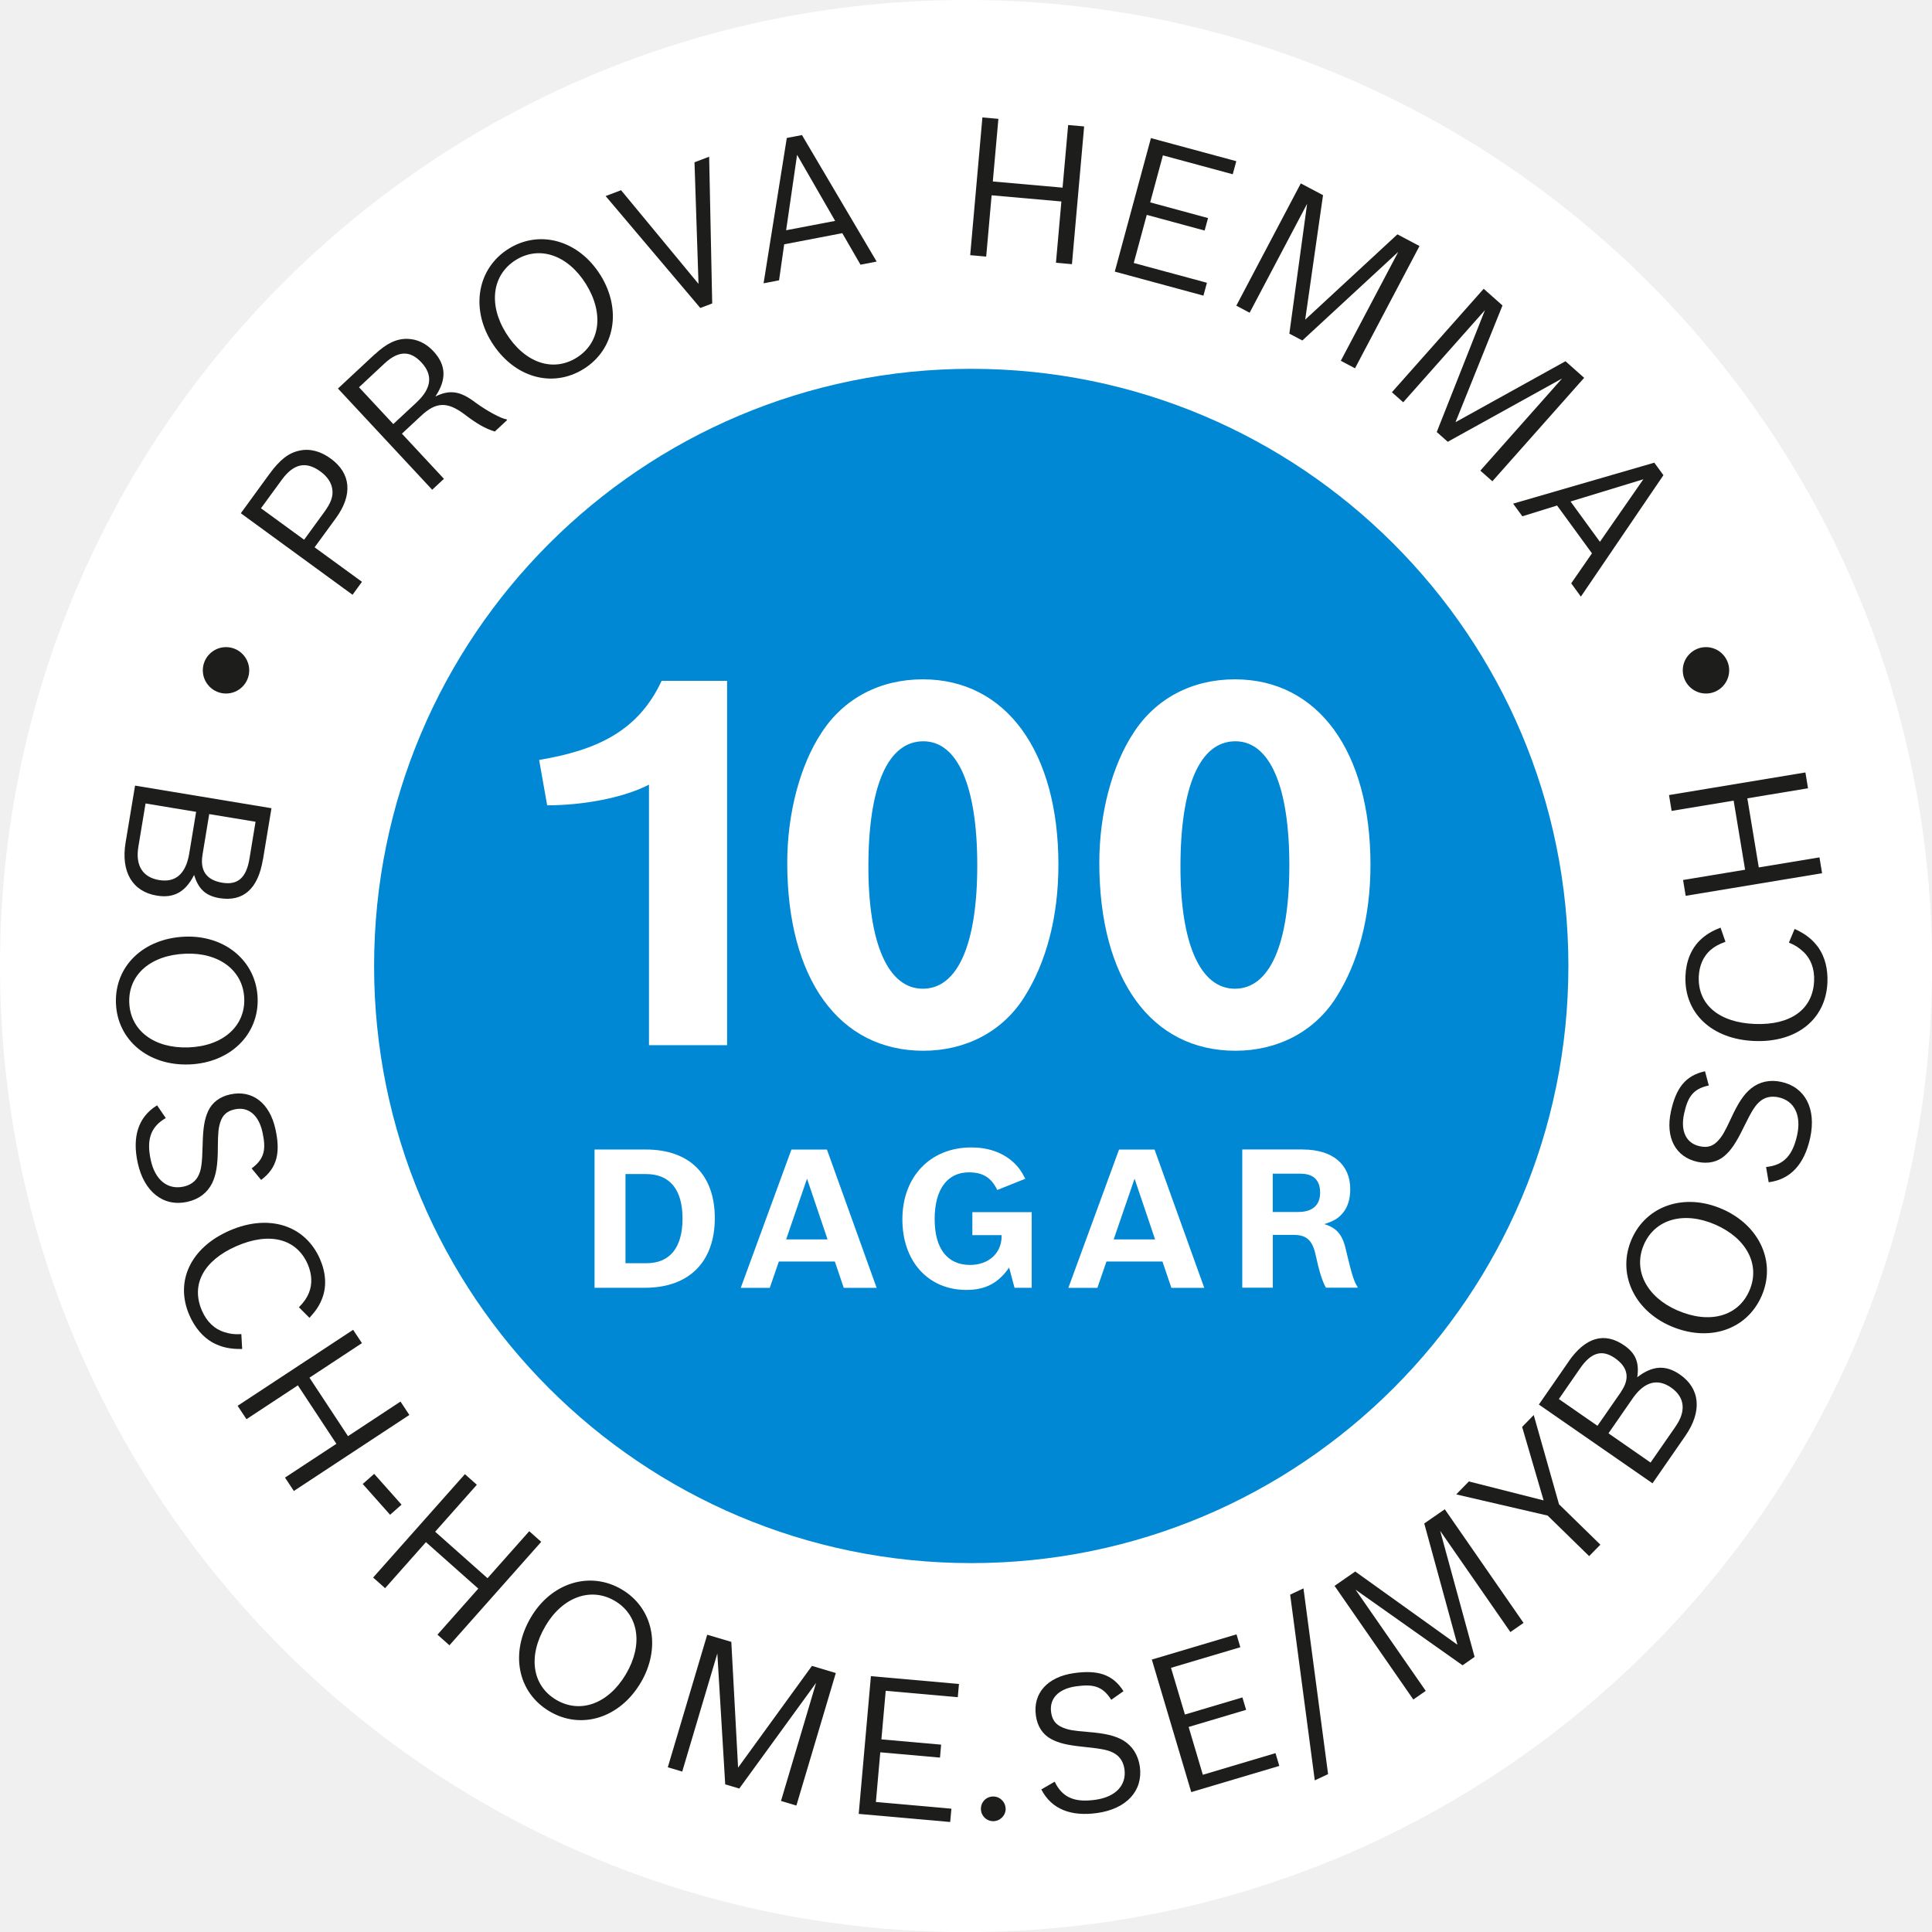
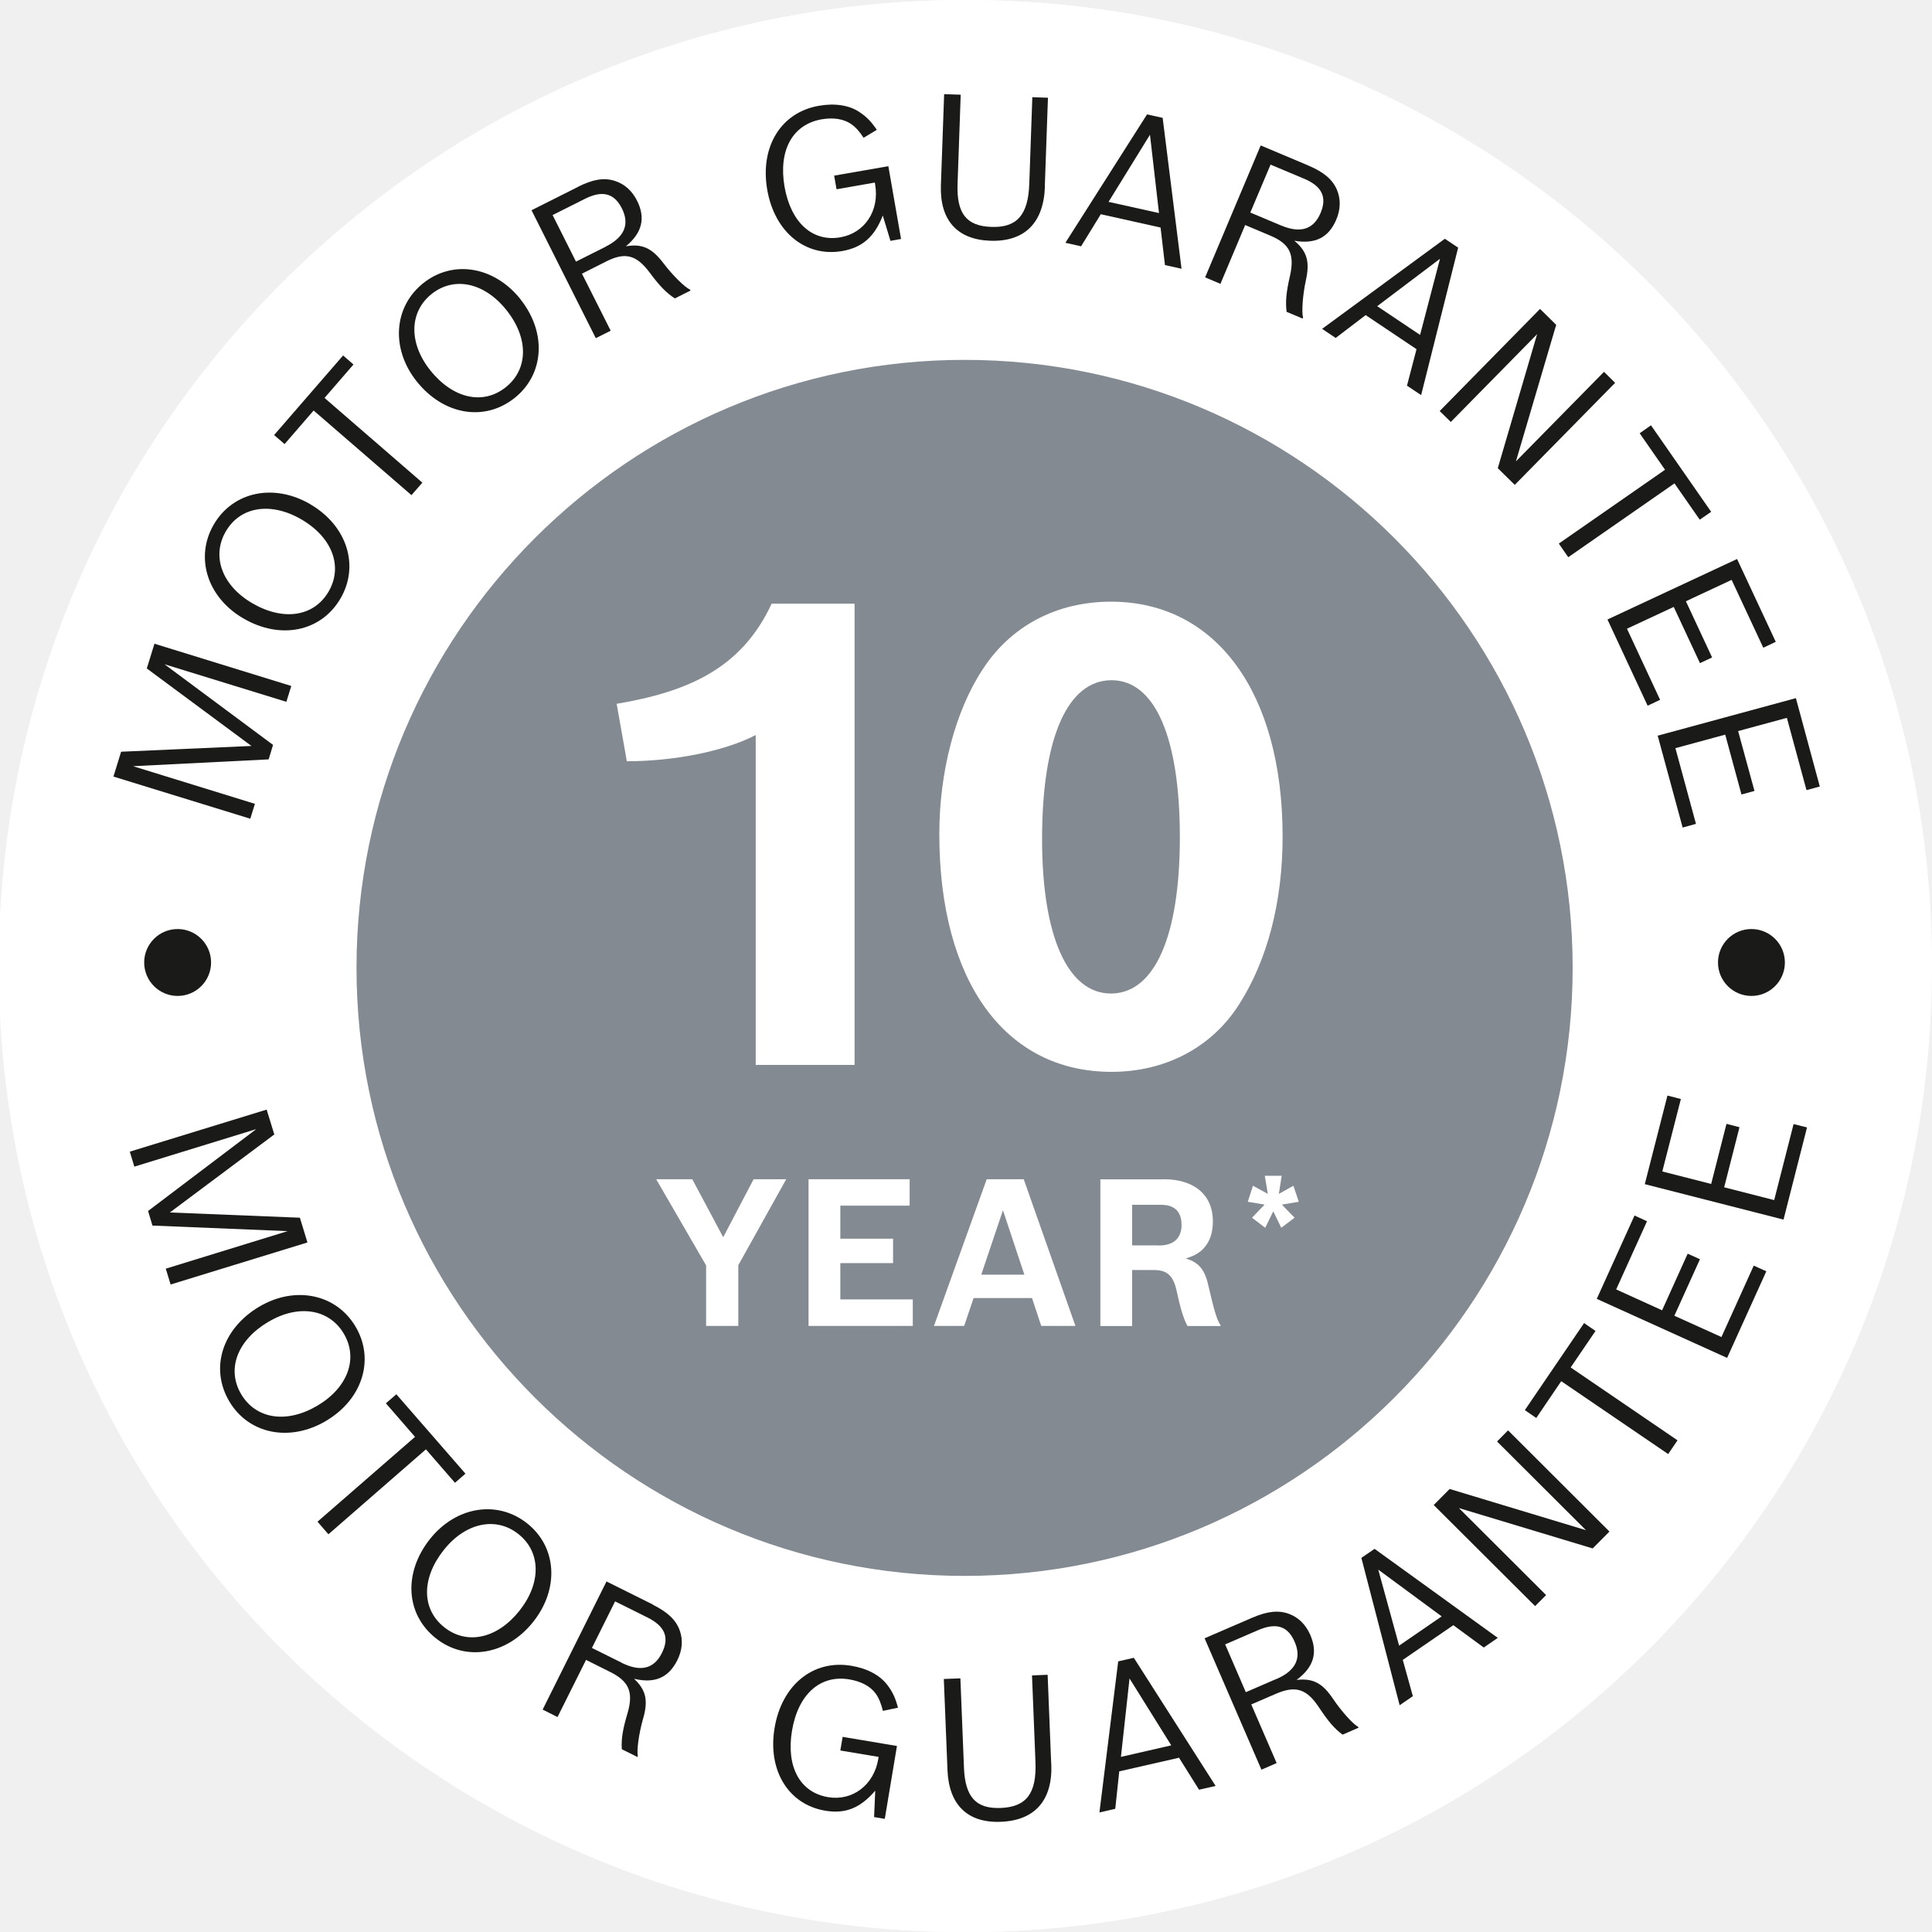
- <svg xmlns="http://www.w3.org/2000/svg" id="Lager_1" data-name="Lager 1" viewBox="0 0 259.77 259.77">
-   <defs>
-     <style>
-       .cls-1 {
-         fill: #1d1d1b;
-       }
- 
-       .cls-2 {
-         fill: #fff;
-       }
- 
-       .cls-3 {
-         fill: #0088d4;
-       }
-     </style>
-   </defs>
-   <circle class="cls-2" cx="129.89" cy="129.89" r="129.89" />
+ <svg xmlns="http://www.w3.org/2000/svg" id="Ebene_1" data-name="Ebene 1" viewBox="0 0 184.25 184.25">
+   <circle cx="92.01" cy="92.13" r="92.13" style="fill: #fff;" />
+   <path d="M184.25,92.13c0,50.88-41.25,92.13-92.13,92.13S0,143.01,0,92.13,41.25,0,92.13,0s92.13,41.25,92.13,92.13" style="fill: #fff;" />
+   <polygon points="16.2 115.63 28.6 116.13 29.32 118.49 16.27 122.5 15.81 120.99 27.43 117.41 14.54 116.88 14.12 115.49 24.44 107.68 12.81 111.26 12.38 109.83 25.43 105.82 26.16 108.19 16.2 115.63" style="fill: #1a1a18;" />
+   <path d="M25.59,126.06c-2.97,1.76-4,4.52-2.59,6.9,1.41,2.38,4.33,2.83,7.26,1.1,2.91-1.72,3.93-4.5,2.53-6.87-1.4-2.37-4.34-2.83-7.19-1.13M31.11,135.5c-3.48,2.06-7.39,1.27-9.24-1.85-1.88-3.17-.67-6.95,2.86-9.04,3.42-2.02,7.34-1.21,9.18,1.91,1.85,3.12.66,6.93-2.81,8.98" style="fill: #1a1a18;" />
+   <polygon points="36.8 133.83 37.8 132.97 44.39 140.54 43.39 141.41 40.62 138.22 31.32 146.32 30.28 145.12 39.58 137.03 36.8 133.83" style="fill: #1a1a18;" />
  <g>
-     <path class="cls-3" d="M130.59,210.17c44.34,0,80.29-35.95,80.29-80.29s-35.95-80.29-80.29-80.29-80.29,35.95-80.29,80.29,35.94,80.29,80.29,80.29" />
-     <path class="cls-2" d="M166.11,99.67c4.61,0,7.25,6.03,7.25,16.67s-2.64,16.6-7.32,16.6-7.32-6.1-7.32-16.4c0-10.91,2.64-16.87,7.39-16.87M166.04,91.34c-5.76,0-10.64,2.57-13.62,7.18-2.91,4.4-4.61,10.91-4.61,17.48,0,15.65,6.98,25.28,18.3,25.28,5.69,0,10.64-2.57,13.55-7.18,2.98-4.68,4.61-10.84,4.61-17.82,0-15.25-7.05-24.94-18.23-24.94M124.15,99.67c4.61,0,7.25,6.03,7.25,16.67s-2.64,16.6-7.32,16.6-7.32-6.1-7.32-16.4c0-10.91,2.64-16.87,7.39-16.87M124.08,91.34c-5.76,0-10.64,2.57-13.62,7.18-2.91,4.4-4.61,10.91-4.61,17.48,0,15.65,6.98,25.28,18.3,25.28,5.69,0,10.64-2.57,13.55-7.18,2.98-4.68,4.61-10.84,4.61-17.82,0-15.25-7.05-24.94-18.23-24.94M88.96,91.54c-3.18,6.84-8.81,9.35-16.47,10.64l1.08,6.1c4.88,0,10.3-1.02,13.69-2.78v35.03h10.5v-48.99h-8.81Z" />
+     <path d="M42.32,147.82c-2.15,2.71-2.12,5.65.05,7.37,2.17,1.72,5.06,1.08,7.17-1.58,2.1-2.65,2.05-5.61-.1-7.31-2.15-1.71-5.06-1.08-7.12,1.52M50.86,154.66c-2.51,3.17-6.45,3.83-9.29,1.58-2.89-2.29-3.12-6.24-.57-9.46,2.47-3.11,6.41-3.76,9.26-1.51,2.85,2.25,3.1,6.23.6,9.39" style="fill: #1a1a18;" />
+     <path d="M59.29,158.58c1.8.89,3.08.58,3.84-.95.73-1.47.29-2.54-1.39-3.38l-3.08-1.53-2.21,4.44,2.84,1.41ZM62.28,153.05c1.42.71,2.2,1.46,2.55,2.46.32.9.24,1.87-.24,2.83-.84,1.67-2.16,2.23-4.12,1.76,1.15,1.08,1.37,2.09.84,3.88-.39,1.38-.6,2.96-.48,3.49l-.04.09-1.49-.74c-.06-.99.08-1.88.56-3.48.56-1.98.12-2.99-1.65-3.88l-2.32-1.16-2.72,5.45-1.42-.71,6.09-12.22,4.44,2.21Z" style="fill: #1a1a18;" />
+     <path d="M83.47,170.77c-1.42,1.66-2.85,2.24-4.78,1.91-3.5-.59-5.5-3.84-4.82-7.89.68-4.09,3.67-6.54,7.31-5.93,1.53.25,2.75.91,3.45,1.84.51.67.76,1.23,1.01,2.16l-1.44.3c-.19-.75-.38-1.21-.69-1.65-.52-.71-1.39-1.16-2.51-1.35-2.79-.47-4.89,1.43-5.47,4.9-.57,3.43.76,5.88,3.44,6.33,2.34.39,4.38-1.16,4.79-3.65l.03-.19-3.65-.61.22-1.3,5.18.87-1.16,6.95-1.02-.17.11-2.52Z" style="fill: #1a1a18;" />
+     <path d="M100.26,168.22c.14,3.45-1.54,5.39-4.81,5.52-3.17.13-4.96-1.62-5.09-4.92l-.35-8.7,1.58-.06.34,8.51c.11,2.82,1.15,3.95,3.52,3.85,2.44-.1,3.42-1.4,3.3-4.38l-.33-8.26,1.49-.06.34,8.49Z" style="fill: #1a1a18;" />
  </g>
+   <path d="M107.72,160.08l-.82,7.47,4.8-1.1-3.98-6.38ZM104.85,172.85l1.79-14.41,1.49-.34,7.8,12.22-1.58.36-1.91-3.05-5.7,1.3-.38,3.57-1.51.35Z" style="fill: #1a1a18;" />
+   <path d="M121.72,160.13c1.84-.79,2.43-1.99,1.75-3.55-.65-1.51-1.76-1.86-3.48-1.12l-3.15,1.36,1.97,4.56,2.91-1.26ZM119.42,154.28c1.46-.63,2.53-.74,3.53-.36.9.34,1.58,1.02,2.01,2,.74,1.72.31,3.09-1.31,4.29,1.57-.18,2.48.3,3.51,1.85.81,1.19,1.88,2.37,2.36,2.62l.04.09-1.52.66c-.8-.59-1.38-1.28-2.3-2.67-1.15-1.71-2.21-2.02-4.03-1.24l-2.38,1.03,2.42,5.59-1.45.63-5.42-12.53,4.56-1.97Z" style="fill: #1a1a18;" />
+   <path d="M131.44,149.69l1.99,7.25,4.06-2.79-6.05-4.46ZM133.48,162.62l-3.65-14.05,1.26-.86,11.75,8.49-1.34.92-2.9-2.13-4.82,3.31.96,3.46-1.27.87Z" style="fill: #1a1a18;" />
+   <polygon points="138.25 142 151.25 145.93 142.77 137.47 143.82 136.41 153.49 146.06 151.89 147.67 139.13 143.82 147.45 152.12 146.4 153.17 136.73 143.53 138.25 142" style="fill: #1a1a18;" />
+   <polygon points="146.51 135.23 145.42 134.48 151.07 126.18 152.16 126.93 149.79 130.41 159.98 137.36 159.09 138.67 148.89 131.72 146.51 135.23" style="fill: #1a1a18;" />
+   <polygon points="155.88 115.92 157.07 116.47 154.13 122.97 158.51 124.96 160.95 119.56 162.12 120.09 159.68 125.48 164.17 127.51 167.25 120.7 168.45 121.24 164.71 129.5 152.28 123.87 155.88 115.92" style="fill: #1a1a18;" />
+   <polygon points="159.02 104.48 160.3 104.81 158.53 111.72 163.19 112.91 164.65 107.18 165.89 107.5 164.43 113.23 169.2 114.45 171.05 107.2 172.33 107.52 170.09 116.31 156.86 112.93 159.02 104.48" style="fill: #1a1a18;" />
  <g>
-     <path class="cls-2" d="M86.83,154.56c5.88,0,9.28,3.38,9.28,9.23s-3.43,9.36-9.41,9.36h-6.76v-18.59h6.89ZM86.91,169.85c3.17,0,4.86-2.11,4.86-6.01s-1.72-5.98-4.89-5.98h-2.78v11.99h2.81Z" />
-     <path class="cls-2" d="M112.26,169.62h-7.54l-1.22,3.54h-3.9l6.81-18.59h4.78l6.68,18.59h-4.42l-1.2-3.54ZM105.71,166.65h5.56l-2.76-8.17-2.81,8.17Z" />
-     <path class="cls-2" d="M135.69,170.42c-1.46,2.11-3.2,3.02-5.75,3.02-5.12,0-8.61-3.82-8.61-9.49s3.69-9.67,9.28-9.67c2.21,0,4.13.65,5.56,1.92.73.65,1.17,1.27,1.69,2.29l-3.77,1.51c-.81-1.66-1.92-2.37-3.82-2.37-2.91,0-4.6,2.31-4.6,6.29s1.72,6.16,4.76,6.16c2.5,0,4.24-1.59,4.24-3.85v-.16h-3.93v-3.09h7.98v10.17h-2.31l-.73-2.73Z" />
-     <path class="cls-2" d="M156.31,169.62h-7.54l-1.22,3.54h-3.9l6.81-18.59h4.78l6.68,18.59h-4.42l-1.2-3.54ZM149.75,166.65h5.56l-2.76-8.17-2.81,8.17Z" />
-     <path class="cls-2" d="M175.18,154.56c3.98,0,6.37,2,6.37,5.33,0,1.33-.34,2.42-1.01,3.22-.62.73-1.22,1.09-2.5,1.48,1.77.52,2.52,1.48,2.99,3.72.68,2.89,1.07,4.16,1.51,4.73v.1h-4.26c-.52-.94-.88-2.11-1.4-4.47-.42-1.9-1.22-2.63-2.91-2.63h-2.83v7.1h-4.11v-18.59h8.16ZM174.56,162.96c1.9,0,2.94-.91,2.94-2.6s-.91-2.55-2.65-2.55h-3.72v5.15h3.43Z" />
+     <path d="M16.94,88.6c1.76,0,3.19,1.43,3.19,3.19s-1.43,3.19-3.19,3.19-3.19-1.43-3.19-3.19,1.43-3.19,3.19-3.19" style="fill: #1a1a18;" />
+     <path d="M167.03,88.6c1.76,0,3.19,1.43,3.19,3.19s-1.43,3.19-3.19,3.19-3.19-1.43-3.19-3.19,1.43-3.19,3.19-3.19" style="fill: #1a1a18;" />
  </g>
-   <path class="cls-1" d="M35.34,115.61c-.65,3.92-2.65,5.67-5.83,5.15-1.85-.31-2.83-1.21-3.41-3.12-1.17,2.31-2.74,3.16-5.02,2.78-3.28-.54-4.85-3.2-4.19-7.15l1.27-7.64,18.34,3.04-1.15,6.95ZM18.6,113.89c-.41,2.49.59,4.08,2.8,4.44,2.21.37,3.59-.85,4.04-3.55l.93-5.62-6.8-1.13-.97,5.85ZM27.23,114.93c-.36,2.15.54,3.41,2.67,3.76,2.08.34,3.22-.68,3.64-3.22l.82-4.98-6.23-1.03-.9,5.46Z" />
-   <path class="cls-1" d="M25.45,143.12c-5.51.21-9.67-3.28-9.86-8.21-.19-5.01,3.7-8.75,9.29-8.97,5.4-.21,9.57,3.31,9.76,8.24s-3.7,8.73-9.18,8.94ZM24.96,128.23c-4.7.18-7.72,2.82-7.58,6.58s3.36,6.19,7.98,6.02c4.6-.17,7.62-2.84,7.48-6.58s-3.36-6.2-7.88-6.02Z" />
-   <path class="cls-1" d="M33.85,157.09c1.76-1.32,1.93-2.6,1.44-4.86-.5-2.31-1.9-3.47-3.73-3.07-1.04.23-1.62.75-1.94,1.73-.25.8-.31,1.37-.33,3.37,0,2.4-.23,3.72-.78,4.85-.65,1.29-1.79,2.15-3.34,2.49-3.2.7-5.8-1.35-6.65-5.23-.75-3.43,0-6.15,2.6-7.75l1.17,1.71c-2.15,1.24-2.58,3.04-2.02,5.65.58,2.67,2.26,4.03,4.4,3.57.89-.19,1.56-.66,1.94-1.35.46-.84.57-1.67.64-4.37.05-2.19.25-3.38.74-4.44.52-1.15,1.57-1.94,2.97-2.24,2.97-.65,5.31,1.16,6.08,4.69.66,3.02.3,5.15-1.93,6.81l-1.26-1.53Z" />
-   <path class="cls-1" d="M32.56,181.38c-1.69.03-2.81-.25-3.98-.87-1.32-.75-2.38-2-3.11-3.66-1.99-4.55.16-9.1,5.38-11.38,5.26-2.3,10.17-.76,12.17,3.81.81,1.86.92,3.71.29,5.32-.36.93-.82,1.63-1.7,2.59l-1.42-1.42c.69-.7,1.05-1.23,1.34-1.92.48-1.18.43-2.52-.16-3.88-1.5-3.43-5.14-4.36-9.58-2.42-4.43,1.94-6.16,5.19-4.63,8.69.65,1.48,1.68,2.47,3.02,2.88.72.22,1.33.32,2.27.26l.11,2Z" />
-   <path class="cls-1" d="M48.67,180.59l-7.06,4.65,5.18,7.86,7.06-4.65,1.19,1.8-15.53,10.22-1.19-1.8,6.91-4.54-5.18-7.86-6.91,4.55-1.19-1.8,15.53-10.22,1.19,1.8Z" />
-   <path class="cls-1" d="M53.99,202.31l-1.54,1.36-3.68-4.14,1.54-1.36,3.68,4.14Z" />
-   <path class="cls-1" d="M64.12,199.63l-5.61,6.32,7.04,6.25,5.61-6.32,1.61,1.43-12.34,13.91-1.61-1.43,5.49-6.19-7.04-6.25-5.49,6.19-1.61-1.43,12.34-13.9,1.61,1.43Z" />
-   <path class="cls-1" d="M86.14,226.26c-2.81,4.75-7.99,6.36-12.24,3.85-4.32-2.55-5.36-7.85-2.51-12.66,2.75-4.66,7.96-6.26,12.21-3.74,4.25,2.51,5.34,7.83,2.54,12.56ZM73.35,218.61c-2.4,4.05-1.81,8.02,1.43,9.94,3.25,1.92,7.03.53,9.38-3.45,2.34-3.96,1.74-7.94-1.49-9.85-3.22-1.9-7.03-.53-9.33,3.37Z" />
-   <path class="cls-1" d="M99.24,237.67l9.93-13.68,3.21.96-5.3,17.82-2.07-.62,4.72-15.88-10.33,14.21-1.89-.56-1.06-17.6-4.72,15.88-1.94-.58,5.3-17.82,3.24.96.91,16.9Z" />
+   <polygon points="23.98 71.14 14 63.75 14.73 61.39 27.78 65.42 27.31 66.93 15.69 63.35 26.04 71.04 25.62 72.42 12.69 73.07 24.31 76.66 23.87 78.08 10.82 74.06 11.55 71.69 23.98 71.14" style="fill: #1a1a18;" />
+   <path d="M24.03,57.51c2.98,1.75,5.9,1.31,7.3-1.08,1.4-2.39.37-5.16-2.56-6.88-2.92-1.71-5.84-1.26-7.23,1.12-1.39,2.37-.37,5.16,2.49,6.84M29.61,48.1c3.49,2.05,4.69,5.85,2.86,8.98-1.86,3.18-5.75,3.96-9.29,1.88-3.43-2.01-4.62-5.83-2.78-8.96,1.84-3.13,5.74-3.94,9.22-1.9" style="fill: #1a1a18;" />
+   <polygon points="27.14 42.35 26.14 41.49 32.72 33.9 33.71 34.76 30.95 37.95 40.28 46.03 39.24 47.22 29.91 39.15 27.14 42.35" style="fill: #1a1a18;" />
  <g>
-     <path class="cls-1" d="M128.94,226.41l-.16,1.79-9.69-.86-.58,6.53,8.03.71-.15,1.74-8.03-.71-.59,6.68,10.15.9-.16,1.79-12.3-1.09,1.64-18.52,11.84,1.05Z" />
-     <path class="cls-1" d="M135.22,243.18c.01.91-.73,1.67-1.64,1.69-.94.01-1.67-.71-1.69-1.64-.01-.94.71-1.67,1.64-1.68.91-.01,1.67.73,1.68,1.64Z" />
-     <path class="cls-1" d="M149.41,228.54c-1.18-1.86-2.45-2.12-4.74-1.8-2.34.33-3.6,1.63-3.34,3.49.15,1.06.63,1.67,1.58,2.06.78.31,1.34.42,3.34.58,2.39.19,3.69.51,4.78,1.14,1.23.75,2,1.95,2.23,3.52.45,3.24-1.78,5.68-5.72,6.24-3.48.49-6.13-.46-7.53-3.17l1.8-1.04c1.07,2.24,2.83,2.81,5.49,2.43,2.7-.38,4.19-1.95,3.89-4.11-.13-.9-.54-1.6-1.21-2.04-.81-.52-1.62-.69-4.31-.97-2.18-.22-3.35-.5-4.38-1.07-1.11-.61-1.82-1.71-2.01-3.13-.42-3.01,1.56-5.21,5.14-5.71,3.06-.43,5.16.09,6.64,2.43l-1.63,1.15Z" />
+     <path d="M41.03,35.31c2.15,2.7,5.02,3.35,7.19,1.63,2.17-1.72,2.21-4.68.1-7.34-2.1-2.65-4.99-3.28-7.15-1.57-2.15,1.71-2.21,4.68-.14,7.28M49.64,28.55c2.52,3.17,2.27,7.15-.57,9.41-2.89,2.29-6.79,1.61-9.34-1.6-2.47-3.11-2.2-7.1.64-9.36,2.84-2.26,6.77-1.6,9.28,1.55" style="fill: #1a1a18;" />
+     <path d="M57.76,23.52c1.79-.9,2.31-2.12,1.55-3.64-.74-1.47-1.87-1.75-3.54-.91l-3.07,1.54,2.23,4.44,2.83-1.42ZM55.13,17.81c1.42-.71,2.48-.89,3.5-.56.92.29,1.64.93,2.12,1.88.84,1.67.49,3.07-1.06,4.36,1.55-.27,2.49.16,3.61,1.65.87,1.14,2.01,2.26,2.51,2.48l.04.09-1.49.75c-.83-.54-1.46-1.19-2.45-2.53-1.25-1.64-2.32-1.89-4.09-1l-2.32,1.17,2.74,5.44-1.42.71-6.13-12.2,4.44-2.23Z" style="fill: #1a1a18;" />
+     <path d="M84.19,20.55c-.79,2.04-1.95,3.05-3.86,3.39-3.5.61-6.46-1.8-7.16-5.84-.71-4.08,1.29-7.38,4.92-8.01,1.52-.27,2.9-.06,3.86.59.7.46,1.13.91,1.67,1.7l-1.26.76c-.42-.64-.76-1.01-1.2-1.32-.73-.49-1.7-.63-2.81-.44-2.78.49-4.13,2.97-3.53,6.43.6,3.42,2.67,5.29,5.33,4.82,2.33-.41,3.74-2.55,3.31-5.03l-.03-.19-3.65.64-.23-1.3,5.17-.9,1.21,6.94-1.01.18-.73-2.41Z" style="fill: #1a1a18;" />
+     <path d="M99.65,17.81c-.12,3.45-1.94,5.26-5.21,5.15-3.17-.11-4.82-1.98-4.71-5.28l.31-8.7,1.58.05-.3,8.51c-.1,2.82.85,4.02,3.22,4.1,2.44.09,3.52-1.14,3.62-4.11l.29-8.26,1.49.05-.3,8.49Z" style="fill: #1a1a18;" />
  </g>
-   <path class="cls-1" d="M166.26,219.76l.51,1.72-9.32,2.77,1.87,6.28,7.73-2.3.5,1.67-7.73,2.3,1.91,6.43,9.77-2.91.51,1.72-11.84,3.52-5.3-17.82,11.39-3.39Z" />
-   <path class="cls-1" d="M175.26,213.57l3.31,24.97-1.79.84-3.31-24.97,1.79-.84Z" />
-   <path class="cls-1" d="M195.96,221.14l-4.46-16.3,2.76-1.91,10.59,15.28-1.77,1.23-9.44-13.61,4.63,16.95-1.62,1.13-14.39-10.17,9.44,13.61-1.67,1.16-10.59-15.28,2.78-1.93,13.76,9.86Z" />
-   <path class="cls-1" d="M195.79,200.94l1.71-1.75,10.05,2.55-2.89-9.88,1.56-1.6,3.4,12,5.56,5.43-1.51,1.54-5.58-5.45-12.3-2.85Z" />
-   <path class="cls-1" d="M210.91,183.06c2.27-3.27,4.83-4,7.48-2.16,1.54,1.07,2.04,2.3,1.75,4.28,2.05-1.59,3.83-1.68,5.73-.37,2.74,1.9,3.01,4.97.73,8.26l-4.41,6.37-15.28-10.59,4.01-5.79ZM217.94,187.15c1.25-1.79.97-3.31-.8-4.54-1.73-1.2-3.2-.77-4.67,1.35l-2.87,4.15,5.19,3.6,3.16-4.55ZM225.31,191.77c1.44-2.07,1.21-3.94-.63-5.21-1.84-1.27-3.61-.77-5.17,1.48l-3.24,4.68,5.66,3.93,3.38-4.87Z" />
-   <path class="cls-1" d="M231.56,162.56c5.05,2.21,7.28,7.16,5.3,11.69-2.01,4.6-7.14,6.27-12.27,4.03-4.96-2.17-7.18-7.14-5.2-11.67s7.13-6.25,12.16-4.05ZM225.52,176.18c4.31,1.89,8.18.83,9.69-2.63,1.51-3.45-.33-7.04-4.57-8.89-4.21-1.84-8.1-.76-9.6,2.67s.33,7.04,4.47,8.85Z" />
+   <path d="M109.67,12.85l-3.95,6.4,4.81,1.07-.86-7.47ZM101.6,23.16l7.79-12.25,1.49.33,1.8,14.39-1.58-.35-.42-3.58-5.7-1.27-1.88,3.06-1.51-.34Z" style="fill: #1a1a18;" />
+   <path d="M122.17,21.5c1.85.78,3.11.38,3.77-1.19.64-1.51.13-2.56-1.6-3.28l-3.17-1.33-1.93,4.57,2.92,1.23ZM124.8,15.8c1.46.62,2.28,1.32,2.7,2.3.37.88.36,1.85-.06,2.84-.73,1.72-2.01,2.36-4,2.02,1.21,1.01,1.5,2,1.09,3.81-.3,1.41-.41,3-.26,3.52l-.04.09-1.53-.64c-.12-.98-.04-1.88.34-3.51.43-2.01-.07-2.99-1.9-3.76l-2.39-1.01-2.36,5.61-1.46-.62,5.3-12.58,4.58,1.93Z" style="fill: #1a1a18;" />
+   <path d="M137.34,24.67l-6,4.53,4.09,2.74,1.9-7.27ZM126.09,31.36l11.7-8.59,1.27.85-3.53,14.06-1.35-.9.91-3.48-4.85-3.25-2.86,2.18-1.28-.86Z" style="fill: #1a1a18;" />
+   <polygon points="148.41 30.98 144.57 44 152.97 35.46 154.03 36.51 144.46 46.24 142.84 44.65 146.59 31.87 138.36 40.24 137.3 39.2 146.87 29.46 148.41 30.98" style="fill: #1a1a18;" />
+   <polygon points="156.37 41.32 157.45 40.56 163.19 48.81 162.1 49.56 159.69 46.1 149.56 53.14 148.66 51.84 158.79 44.8 156.37 41.32" style="fill: #1a1a18;" />
+   <polygon points="169.35 61.21 168.16 61.77 165.14 55.3 160.78 57.34 163.28 62.7 162.12 63.24 159.62 57.88 155.16 59.96 158.32 66.74 157.13 67.3 153.3 59.08 165.66 53.31 169.35 61.21" style="fill: #1a1a18;" />
+   <polygon points="173.55 75.01 172.28 75.35 170.41 68.46 165.76 69.72 167.32 75.43 166.08 75.77 164.53 70.06 159.78 71.35 161.74 78.57 160.47 78.92 158.09 70.16 171.27 66.58 173.55 75.01" style="fill: #1a1a18;" />
  <g>
-     <path class="cls-1" d="M229.76,145.95c-2.15.46-2.84,1.56-3.33,3.83-.5,2.31.29,3.95,2.11,4.34,1.04.23,1.79,0,2.48-.76.56-.62.85-1.12,1.7-2.93,1-2.18,1.75-3.29,2.73-4.09,1.13-.9,2.52-1.21,4.07-.87,3.2.7,4.72,3.63,3.87,7.52-.75,3.43-2.55,5.59-5.58,5.97l-.35-2.05c2.47-.23,3.61-1.69,4.18-4.3.58-2.67-.38-4.61-2.51-5.07-.89-.19-1.69-.05-2.33.42-.76.58-1.21,1.28-2.4,3.71-.96,1.97-1.63,2.97-2.52,3.74-.95.83-2.24,1.11-3.63.81-2.97-.65-4.35-3.26-3.58-6.79.66-3.02,1.87-4.81,4.58-5.39l.51,1.92Z" />
-     <path class="cls-1" d="M241.3,124.9c1.54.71,2.42,1.44,3.21,2.52.86,1.26,1.27,2.83,1.2,4.65-.19,4.96-4.11,8.12-9.8,7.9-5.74-.22-9.48-3.74-9.29-8.73.08-2.03.79-3.74,2.06-4.92.73-.67,1.45-1.12,2.66-1.59l.66,1.9c-.92.33-1.48.65-2.05,1.14-.94.85-1.48,2.08-1.54,3.56-.14,3.74,2.73,6.17,7.56,6.35s7.8-1.99,7.95-5.81c.06-1.61-.43-2.96-1.46-3.91-.55-.51-1.06-.87-1.93-1.22l.77-1.84Z" />
-     <path class="cls-1" d="M226.3,118.32l8.34-1.38-1.54-9.29-8.34,1.38-.35-2.13,18.34-3.04.35,2.13-8.16,1.35,1.54,9.29,8.16-1.35.35,2.13-18.34,3.04-.35-2.13Z" />
+     <path d="M91.99,34.32c-31.97,0-57.99,26.01-57.99,57.98s26.01,57.99,57.99,57.99,57.99-26.01,57.99-57.99-26.01-57.98-57.99-57.98" style="fill: #838a91;" />
+     <path d="M81.5,57.57v43.99h-9.43v-31.46c-3.04,1.58-7.91,2.5-12.29,2.5l-.97-5.48c6.88-1.16,11.93-3.41,14.78-9.55h7.91Z" style="fill: #fff;" />
+     <path d="M99.38,80.02c0,9.25,2.43,14.73,6.57,14.73s6.57-5.42,6.57-14.91-2.37-14.97-6.51-14.97-6.63,5.35-6.63,15.15M122.32,79.77c0,6.27-1.46,11.8-4.14,16-2.62,4.14-7.06,6.45-12.17,6.45-10.16,0-16.43-8.64-16.43-22.69,0-5.9,1.52-11.74,4.14-15.7,2.68-4.14,7.06-6.45,12.23-6.45,10.04,0,16.37,8.7,16.37,22.39" style="fill: #fff;" />
  </g>
-   <path class="cls-1" d="M36.26,63.69c1.38-1.89,2.56-2.8,4-3.1,1.38-.31,2.82.06,4.21,1.07,2.73,1.99,2.98,4.87.7,8l-2.87,3.93,6.37,4.64-1.27,1.74-15.02-10.96,3.89-5.34ZM43.6,68.85c.9-1.24,1.22-2.11,1.08-3.07-.12-.89-.66-1.7-1.6-2.39-1.95-1.42-3.61-1.05-5.2,1.13l-2.79,3.82,5.8,4.23,2.71-3.72Z" />
-   <path class="cls-1" d="M50.41,47.63c1.58-1.47,2.91-2.1,4.36-2.07,1.3.03,2.5.59,3.49,1.65,1.74,1.86,1.81,3.82.28,6.1,1.93-.94,3.32-.75,5.34.78,1.58,1.16,3.49,2.19,4.22,2.29l.09.1-1.66,1.54c-1.29-.4-2.36-1-4.17-2.38-2.26-1.66-3.75-1.59-5.73.26l-2.59,2.41,5.65,6.07-1.58,1.47-12.67-13.61,4.95-4.61ZM56.03,54.08c2-1.86,2.21-3.66.63-5.35-1.52-1.64-3.11-1.58-4.97.15l-3.42,3.19,4.61,4.95,3.16-2.94Z" />
-   <path class="cls-1" d="M80.72,36.96c2.92,4.68,1.96,10.02-2.23,12.64-4.26,2.66-9.43,1.14-12.39-3.6-2.86-4.59-1.89-9.95,2.3-12.56s9.41-1.12,12.32,3.53ZM68.04,44.79c2.49,3.99,6.28,5.3,9.48,3.31,3.2-2,3.71-5.99,1.26-9.92-2.44-3.9-6.25-5.2-9.43-3.22-3.18,1.98-3.71,5.99-1.31,9.83Z" />
-   <path class="cls-1" d="M83.51,25.58l10.41,12.59-.54-16.35,1.97-.75.41,19.73-1.6.61-12.73-15.05,2.09-.79Z" />
-   <g>
-     <path class="cls-1" d="M102.67,38.08l3.12-19.53,2.04-.39,10.04,17.01-2.17.42-2.45-4.24-7.81,1.5-.69,4.84-2.07.4ZM107.17,20.83l-1.47,10.13,6.59-1.26-5.11-8.87Z" />
-     <path class="cls-1" d="M134.24,15.98l-.75,8.42,9.38.83.75-8.42,2.15.19-1.64,18.52-2.15-.19.73-8.24-9.38-.83-.73,8.24-2.15-.19,1.64-18.52,2.15.19Z" />
-   </g>
-   <path class="cls-1" d="M166.22,21.7l-.47,1.73-9.39-2.54-1.71,6.32,7.78,2.11-.46,1.68-7.78-2.11-1.75,6.47,9.84,2.66-.47,1.73-11.92-3.23,4.86-17.95,11.47,3.1Z" />
-   <path class="cls-1" d="M175.48,42.99l12.41-11.48,2.97,1.57-8.67,16.44-1.91-1.01,7.73-14.65-12.9,11.92-1.75-.92,2.39-17.46-7.73,14.65-1.79-.95,8.67-16.44,2.99,1.58-2.4,16.75Z" />
-   <path class="cls-1" d="M195.71,56.76l14.78-8.19,2.51,2.23-12.34,13.91-1.62-1.43,10.99-12.39-15.37,8.51-1.48-1.31,6.48-16.39-10.99,12.39-1.52-1.35,12.34-13.91,2.53,2.24-6.32,15.7Z" />
-   <path class="cls-1" d="M203.44,67.72l18.99-5.51,1.23,1.68-11.1,16.33-1.3-1.79,2.79-4.03-4.69-6.43-4.67,1.45-1.24-1.7ZM220.96,64.44l-9.79,2.99,3.95,5.42,5.84-8.41Z" />
-   <g>
-     <path class="cls-1" d="M30.39,93.25c1.72,0,3.12-1.4,3.12-3.12s-1.4-3.12-3.12-3.12-3.12,1.4-3.12,3.12,1.4,3.12,3.12,3.12" />
-     <path class="cls-1" d="M229.38,93.25c1.72,0,3.12-1.4,3.12-3.12s-1.4-3.12-3.12-3.12-3.12,1.4-3.12,3.12,1.4,3.12,3.12,3.12" />
-   </g>
+   <polygon points="62.58 112.46 66.02 112.46 68.97 117.99 71.87 112.46 74.98 112.46 70.41 120.66 70.41 126.45 67.34 126.45 67.34 120.68 62.58 112.46" style="fill: #fff;" />
+   <polygon points="86.75 112.46 86.75 114.98 80.14 114.98 80.14 118.13 85.17 118.13 85.17 120.46 80.14 120.46 80.14 123.92 87.05 123.92 87.05 126.45 77.11 126.45 77.11 112.46 86.75 112.46" style="fill: #fff;" />
+   <path d="M93.58,121.56h4.11l-2.04-6.14-2.07,6.14ZM98.42,123.79h-5.57l-.9,2.66h-2.88l5.03-13.99h3.53l4.93,13.99h-3.26l-.88-2.66Z" style="fill: #fff;" />
+   <path d="M110.51,118.78c1.4,0,2.17-.68,2.17-1.96s-.67-1.92-1.96-1.92h-2.75v3.87h2.53ZM110.97,112.46c2.94,0,4.7,1.51,4.7,4.01,0,1-.25,1.82-.75,2.43-.46.55-.9.82-1.84,1.12,1.31.39,1.86,1.11,2.21,2.8.5,2.17.79,3.13,1.11,3.56v.08h-3.15c-.38-.7-.65-1.58-1.04-3.36-.31-1.43-.9-1.98-2.15-1.98h-2.09v5.34h-3.03v-13.99h6.03Z" style="fill: #fff;" />
+   <polygon points="120.6 114.88 119 114.61 119.49 113.08 120.91 113.86 120.62 112.13 122.23 112.13 121.96 113.86 123.35 113.08 123.86 114.61 122.25 114.88 123.46 116.13 122.19 117.09 121.43 115.52 120.66 117.09 119.4 116.13 120.6 114.88" style="fill: #fff;" />
</svg>
